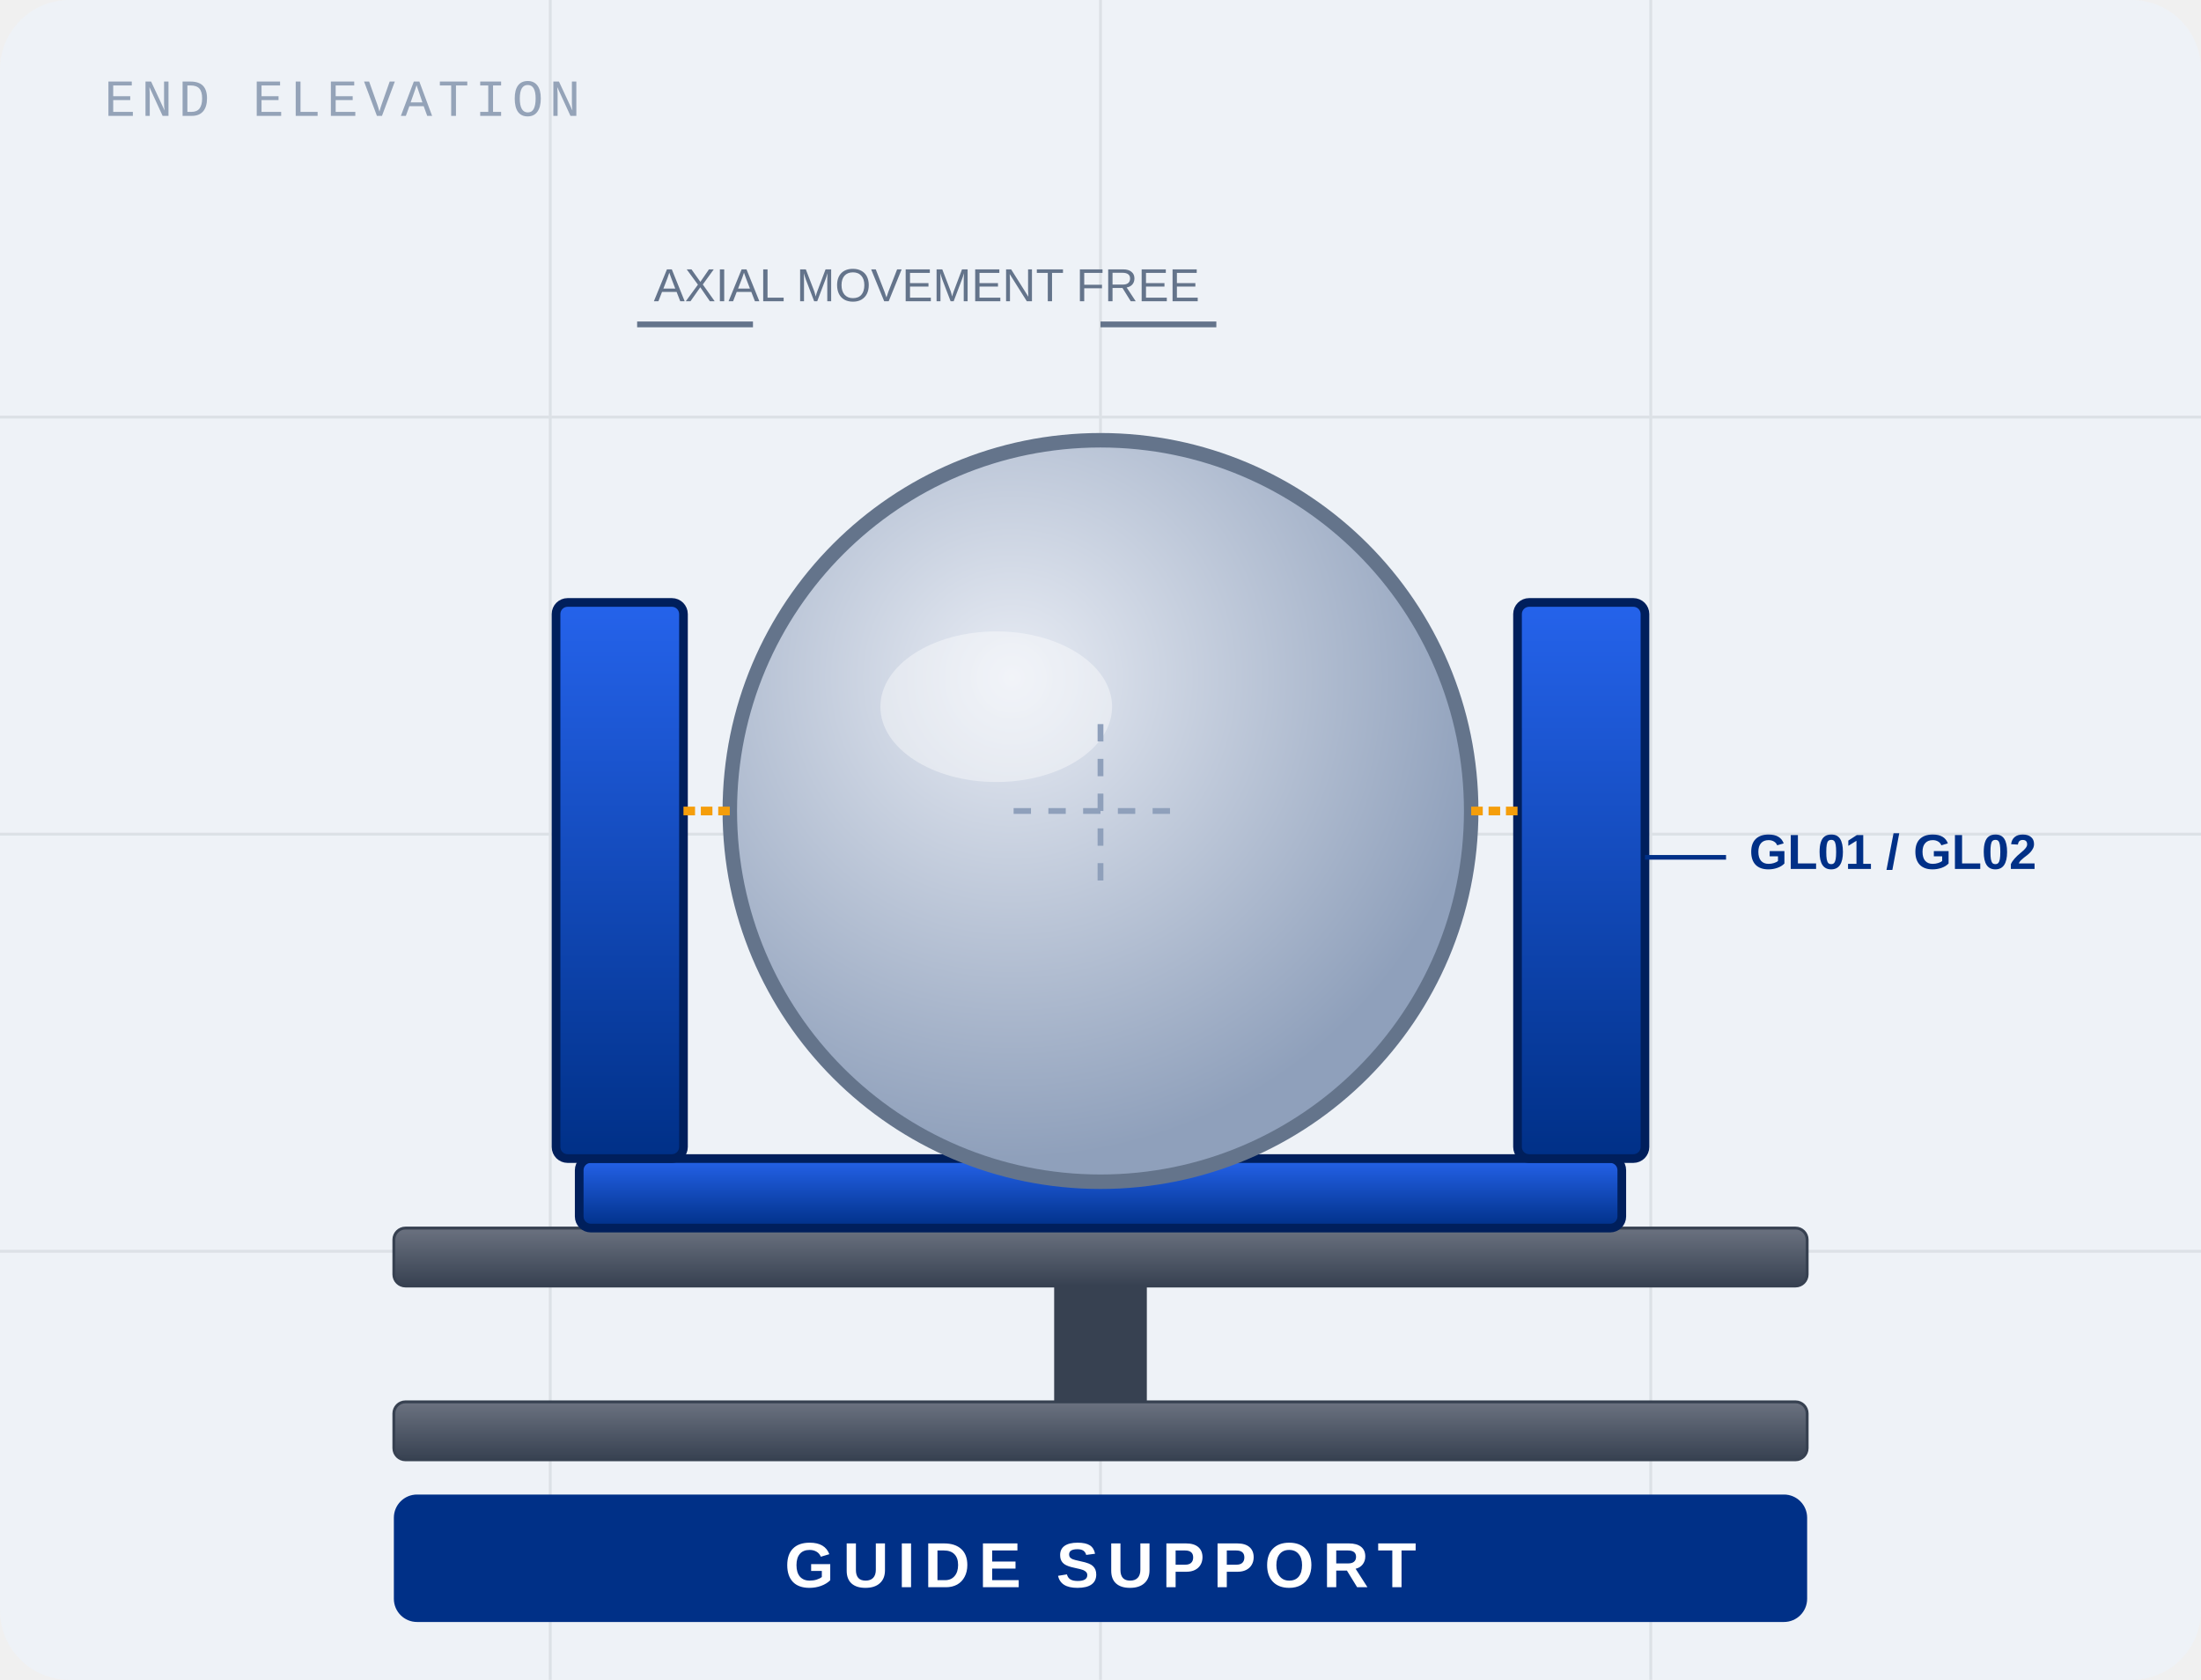
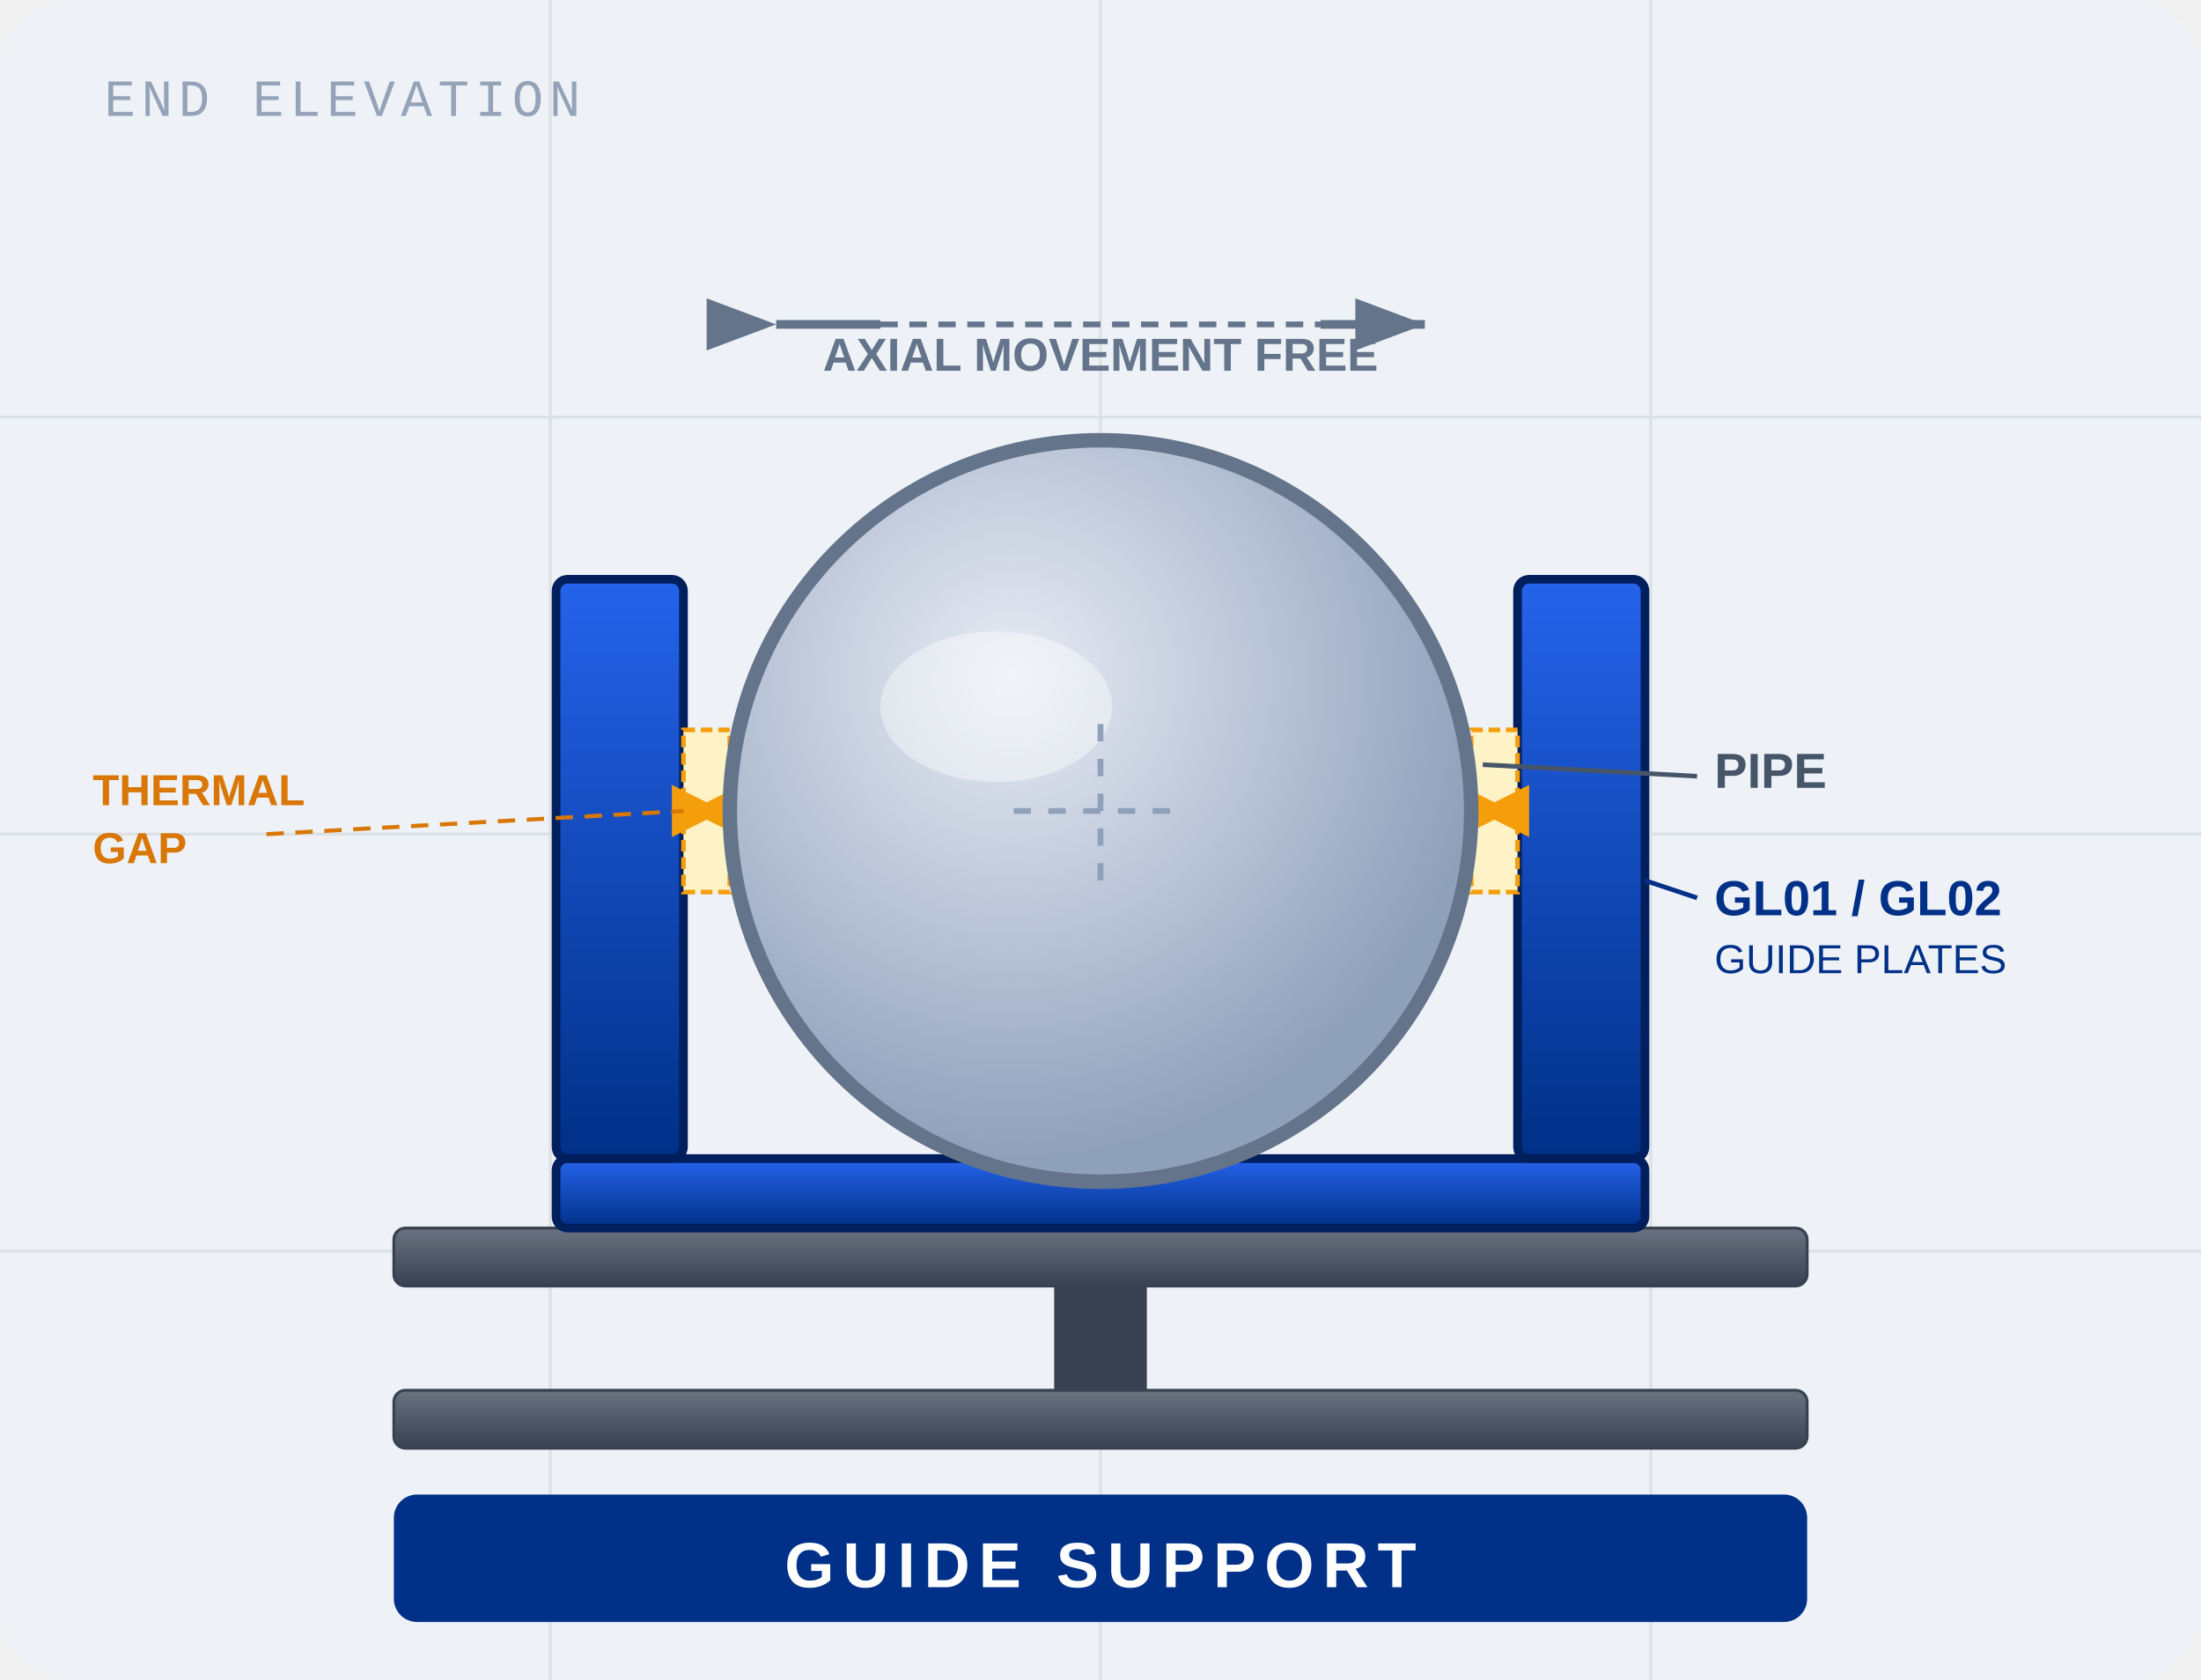
<svg xmlns="http://www.w3.org/2000/svg" viewBox="0 0 380 290">
  <defs>
    <radialGradient id="pg" cx="38%" cy="32%" r="65%">
      <stop offset="0%" stop-color="#E8ECF4" />
      <stop offset="100%" stop-color="#8FA0BB" />
    </radialGradient>
    <linearGradient id="sg" x1="0" y1="0" x2="0" y2="1">
      <stop offset="0%" stop-color="#6B7280" />
      <stop offset="100%" stop-color="#374151" />
    </linearGradient>
    <linearGradient id="guide" x1="0" y1="0" x2="0" y2="1">
      <stop offset="0%" stop-color="#2563EB" />
      <stop offset="100%" stop-color="#003087" />
    </linearGradient>
+     <marker id="axial_r" markerWidth="8" markerHeight="6" refX="8" refY="3" orient="auto">
+       <path d="M0,0 L8,3 L0,6 z" fill="#64748B" />
+     </marker>
+     <marker id="axial_l" markerWidth="8" markerHeight="6" refX="0" refY="3" orient="auto">
+       <path d="M8,0 L0,3 L8,6 z" fill="#64748B" />
+     </marker>
+     <marker id="gap_r" markerWidth="6" markerHeight="6" refX="6" refY="3" orient="auto">
+       <path d="M0,0 L6,3 L0,6 z" fill="#F59E0B" />
+     </marker>
+     <marker id="gap_l" markerWidth="6" markerHeight="6" refX="0" refY="3" orient="auto">
+       <path d="M6,0 L0,3 L6,6 z" fill="#F59E0B" />
+     </marker>
  </defs>
  <rect width="380" height="290" fill="#EEF2F7" rx="12" />
  <g stroke="#D1D5DB" stroke-width="0.5" opacity="0.6">
    <line x1="0" y1="72" x2="380" y2="72" />
    <line x1="0" y1="144" x2="380" y2="144" />
    <line x1="0" y1="216" x2="380" y2="216" />
    <line x1="95" y1="0" x2="95" y2="290" />
    <line x1="190" y1="0" x2="190" y2="290" />
    <line x1="285" y1="0" x2="285" y2="290" />
  </g>
  <text x="18" y="20" font-family="'Courier New',monospace" font-size="9" fill="#94A3B8" letter-spacing="1">END ELEVATION</text>
  <rect x="68" y="212" width="244" height="10" rx="2" fill="url(#sg)" stroke="#374151" stroke-width="0.5" />
-   <rect x="182" y="222" width="16" height="20" fill="#374151" />
-   <rect x="68" y="242" width="244" height="10" rx="2" fill="url(#sg)" stroke="#374151" stroke-width="0.5" />
-   <rect x="100" y="200" width="180" height="12" rx="2" fill="url(#guide)" stroke="#001F5C" stroke-width="1.5" />
-   <rect x="96" y="104" width="22" height="96" rx="2" fill="url(#guide)" stroke="#001F5C" stroke-width="1.5" />
-   <rect x="262" y="104" width="22" height="96" rx="2" fill="url(#guide)" stroke="#001F5C" stroke-width="1.5" />
+   <rect x="182" y="222" width="16" height="18" fill="#374151" />
+   <rect x="68" y="240" width="244" height="10" rx="2" fill="url(#sg)" stroke="#374151" stroke-width="0.5" />
+   <rect x="96" y="200" width="188" height="12" rx="2" fill="url(#guide)" stroke="#001F5C" stroke-width="1.5" />
+   <rect x="96" y="100" width="22" height="100" rx="2" fill="url(#guide)" stroke="#001F5C" stroke-width="1.5" />
+   <rect x="262" y="100" width="22" height="100" rx="2" fill="url(#guide)" stroke="#001F5C" stroke-width="1.5" />
+   <rect x="118" y="126" width="8" height="28" fill="#FEF3C7" stroke="#F59E0B" stroke-width="0.8" stroke-dasharray="2,1" />
+   <rect x="254" y="126" width="8" height="28" fill="#FEF3C7" stroke="#F59E0B" stroke-width="0.8" stroke-dasharray="2,1" />
+   <line x1="119" y1="140" x2="125" y2="140" stroke="#F59E0B" stroke-width="1.5" marker-end="url(#gap_r)" marker-start="url(#gap_l)" />
+   <line x1="255" y1="140" x2="261" y2="140" stroke="#F59E0B" stroke-width="1.5" marker-end="url(#gap_r)" marker-start="url(#gap_l)" />
  <circle cx="190" cy="140" r="64" fill="url(#pg)" stroke="#64748B" stroke-width="2.5" />
  <ellipse cx="172" cy="122" rx="20" ry="13" fill="rgba(255,255,255,0.4)" />
  <line x1="190" y1="125" x2="190" y2="155" stroke="#8FA0BB" stroke-width="1" stroke-dasharray="3,3" />
  <line x1="175" y1="140" x2="205" y2="140" stroke="#8FA0BB" stroke-width="1" stroke-dasharray="3,3" />
-   <line x1="118" y1="140" x2="126" y2="140" stroke="#F59E0B" stroke-width="1.5" stroke-dasharray="2,1" />
-   <line x1="254" y1="140" x2="262" y2="140" stroke="#F59E0B" stroke-width="1.5" stroke-dasharray="2,1" />
-   <text x="160" y="52" font-family="'Arial',sans-serif" font-size="8" fill="#64748B" text-anchor="middle">AXIAL MOVEMENT FREE</text>
-   <line x1="130" y1="56" x2="110" y2="56" stroke="#64748B" stroke-width="1" marker-end="url(#arr)" />
-   <line x1="190" y1="56" x2="210" y2="56" stroke="#64748B" stroke-width="1" />
-   <text x="302" y="150" font-family="'Arial',sans-serif" font-size="8.5" fill="#003087" font-weight="700">GL01 / GL02</text>
-   <line x1="284" y1="148" x2="298" y2="148" stroke="#003087" stroke-width="0.8" />
+   <text x="190" y="64" text-anchor="middle" font-family="'Arial',sans-serif" font-size="8" fill="#64748B" font-weight="600">AXIAL MOVEMENT FREE</text>
+   <line x1="152" y1="56" x2="134" y2="56" stroke="#64748B" stroke-width="1.5" marker-end="url(#axial_l)" />
+   <line x1="228" y1="56" x2="246" y2="56" stroke="#64748B" stroke-width="1.5" marker-end="url(#axial_r)" />
+   <line x1="152" y1="56" x2="228" y2="56" stroke="#64748B" stroke-width="1" stroke-dasharray="3,2" />
+   <text x="16" y="139" font-family="'Arial',sans-serif" font-size="7.5" fill="#D97706" font-weight="700">THERMAL</text>
+   <text x="16" y="149" font-family="'Arial',sans-serif" font-size="7.5" fill="#D97706" font-weight="700">GAP</text>
+   <line x1="46" y1="144" x2="118" y2="140" stroke="#D97706" stroke-width="0.7" stroke-dasharray="3,2" />
+   <text x="296" y="136" font-family="'Arial',sans-serif" font-size="8.5" fill="#475569" font-weight="700">PIPE</text>
+   <line x1="256" y1="132" x2="293" y2="134" stroke="#475569" stroke-width="0.8" />
+   <text x="296" y="158" font-family="'Arial',sans-serif" font-size="8.5" fill="#003087" font-weight="700">GL01 / GL02</text>
+   <text x="296" y="168" font-family="'Arial',sans-serif" font-size="7" fill="#003087">GUIDE PLATES</text>
+   <line x1="284" y1="152" x2="293" y2="155" stroke="#003087" stroke-width="0.8" />
  <rect x="68" y="258" width="244" height="22" rx="4" fill="#003087" />
  <text x="190" y="274" text-anchor="middle" font-family="'Arial',sans-serif" font-size="11" font-weight="700" fill="white" letter-spacing="1.5">GUIDE SUPPORT</text>
</svg>
